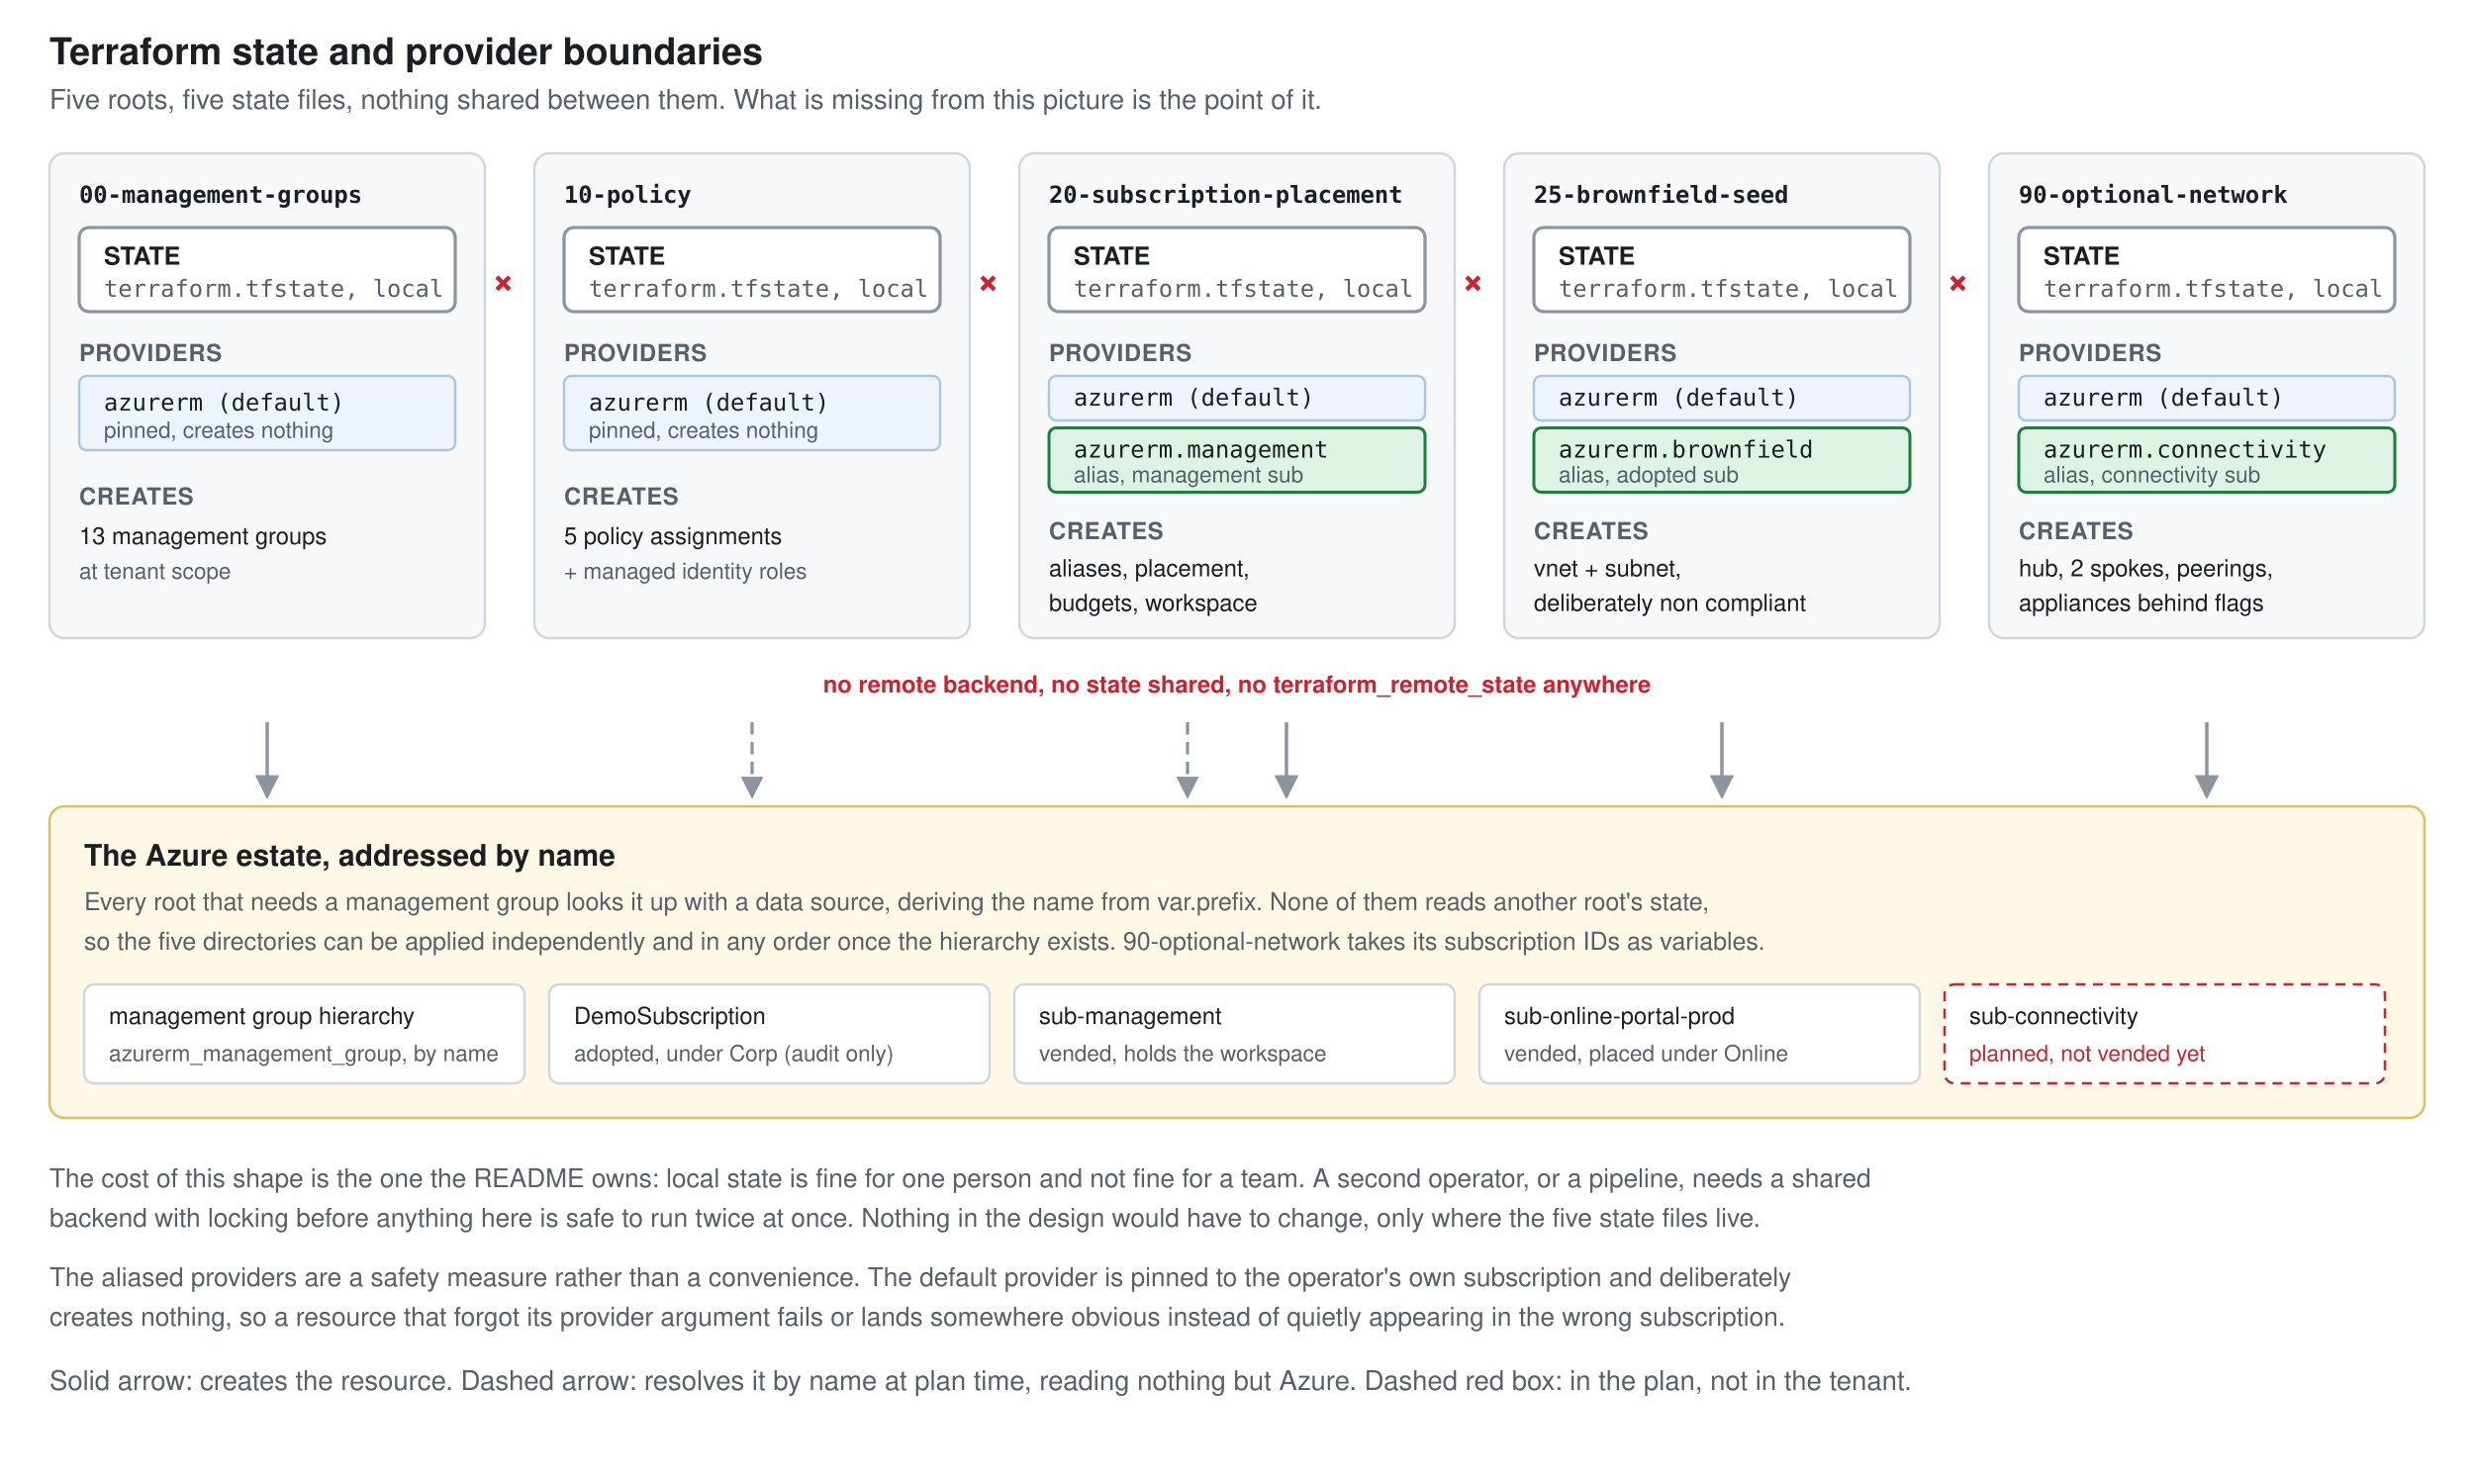
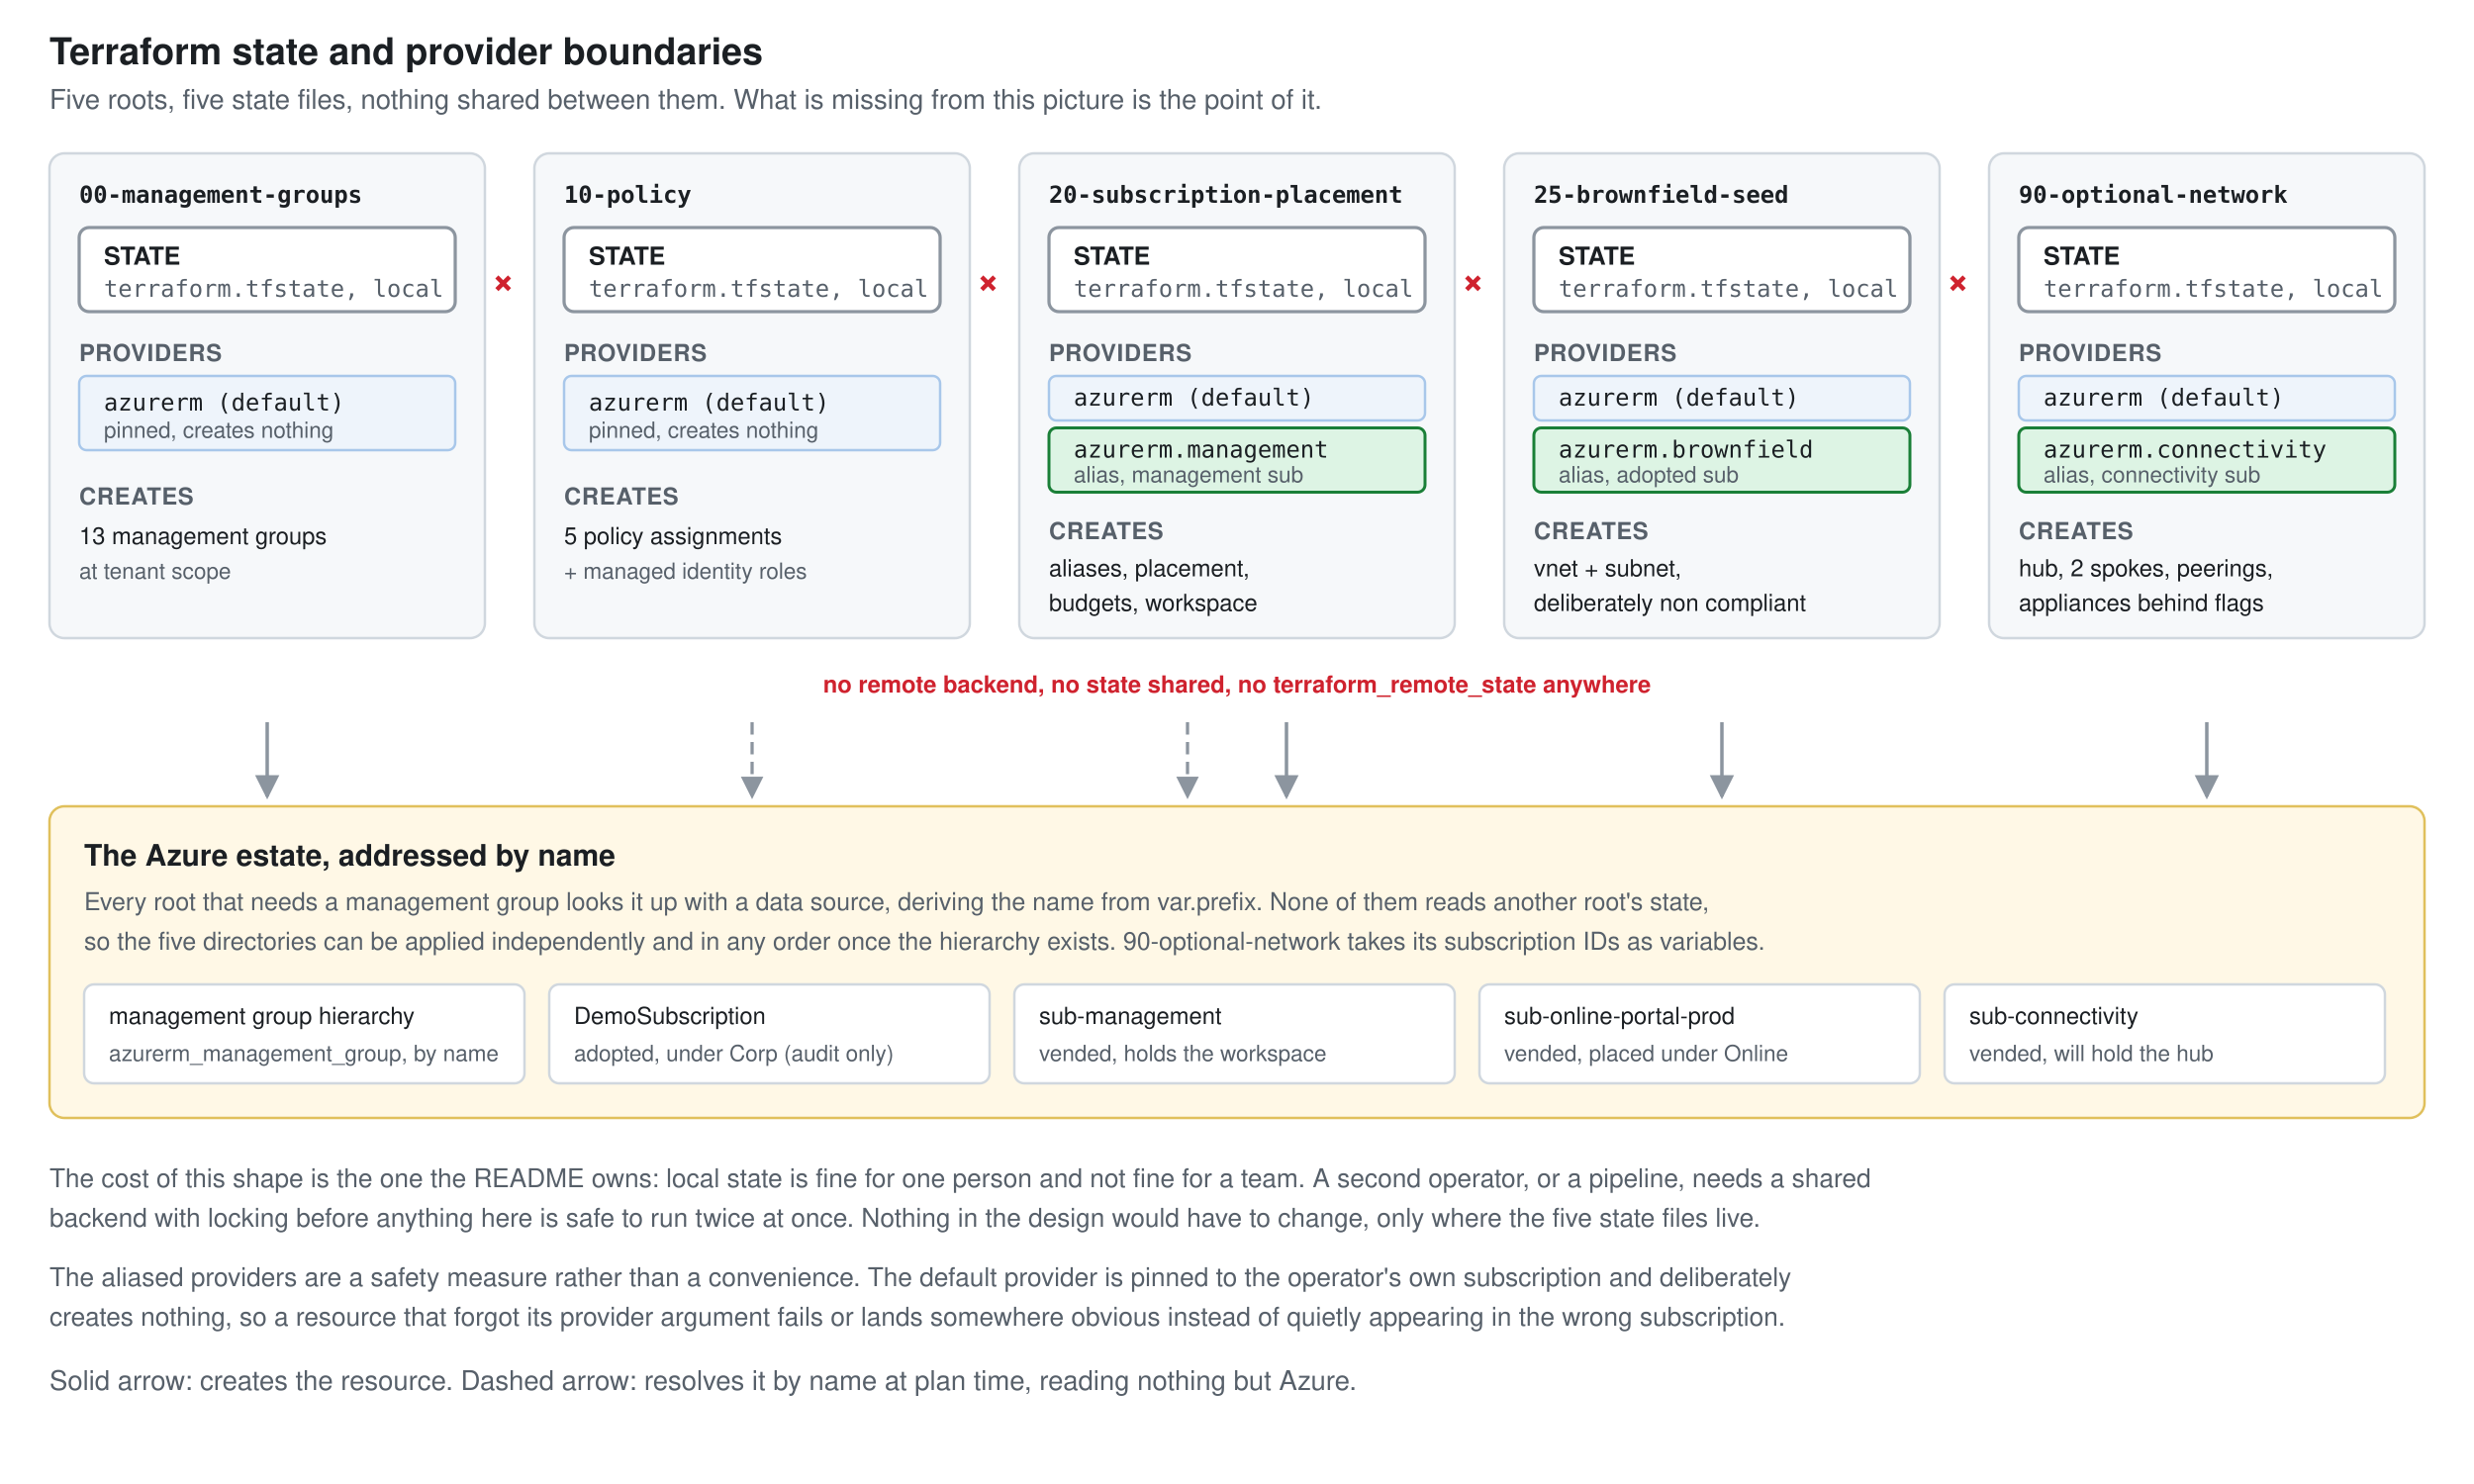
<svg xmlns="http://www.w3.org/2000/svg" viewBox="0 0 1000 600" width="1000" height="600" font-family="ui-sans-serif, -apple-system, Segoe UI, Helvetica, Arial, sans-serif">
  <style>
    .card   { fill: #f6f8fa; stroke: #d0d7de; stroke-width: 1; rx: 6; }
    .state  { fill: #ffffff; stroke: #8c959f; stroke-width: 1.3; rx: 4; }
    .prov   { fill: #eef4fb; stroke: #a8c7ea; stroke-width: 1; rx: 3; }
    .alias  { fill: #ddf4e4; stroke: #1a7f37; stroke-width: 1.2; rx: 3; }
    .estate { fill: #fff8e6; stroke: #e0c05c; stroke-width: 1; rx: 6; }
    .sub    { fill: #ffffff; stroke: #d0d7de; stroke-width: 1; rx: 4; }
-     .subp   { fill: #ffffff; stroke: #cf222e; stroke-width: 1; rx: 4; stroke-dasharray: 4 3; }
    .title  { fill: #1b1f23; font-size: 15px; font-weight: 700; }
    .cap    { fill: #57606a; font-size: 11px; }
    .dir    { fill: #1b1f23; font-size: 9.5px; font-weight: 700; font-family: ui-monospace, SFMono-Regular, Menlo, Consolas, monospace; }
    .sthead { fill: #1b1f23; font-size: 10px; font-weight: 700; }
    .stf    { fill: #57606a; font-size: 9.5px; font-family: ui-monospace, SFMono-Regular, Menlo, Consolas, monospace; }
    .hd     { fill: #57606a; font-size: 9.5px; font-weight: 700; letter-spacing: 0.3px; }
    .pv     { fill: #1b1f23; font-size: 9.5px; font-family: ui-monospace, SFMono-Regular, Menlo, Consolas, monospace; }
    .pvn    { fill: #57606a; font-size: 9px; }
    .mk     { fill: #1b1f23; font-size: 9.5px; }
    .estl   { fill: #1b1f23; font-size: 12px; font-weight: 600; }
    .estn   { fill: #57606a; font-size: 10px; }
    .nox    { fill: #cf222e; font-size: 15px; font-weight: 700; }
    .noxl   { fill: #cf222e; font-size: 9.5px; font-weight: 700; }
-     .plan   { fill: #cf222e; font-size: 9px; }
    .flow   { stroke: #8c959f; stroke-width: 1.4; fill: none; }
    .look   { stroke: #8c959f; stroke-width: 1.3; fill: none; stroke-dasharray: 5 3; }
    .note   { fill: #57606a; font-size: 10.5px; }
    .bg     { fill: #ffffff; }
    .mkf    { fill: #8c959f; }

    /* Readable on a dark page. GitHub renders this from the reader's
       browser setting, so the diagram follows the surrounding theme. */
    @media (prefers-color-scheme: dark) {
      .card   { fill: #262e3a; stroke: #3d4653; stroke-width: 1; rx: 6; }
      .state  { fill: #232a35; stroke: #808b98; stroke-width: 1.3; rx: 4; }
      .prov   { fill: #1a2b3d; stroke: #5288bd; stroke-width: 1; rx: 3; }
      .alias  { fill: #14321f; stroke: #46c464; stroke-width: 1.2; rx: 3; }
      .estate { fill: #2f2917; stroke: #907a33; stroke-width: 1; rx: 6; }
      .sub    { fill: #232a35; stroke: #3d4653; stroke-width: 1; rx: 4; }
-       .subp   { fill: #232a35; stroke: #ff8a80; stroke-width: 1; rx: 4; stroke-dasharray: 4 3; }
      .title  { fill: #e8eef4; font-size: 15px; font-weight: 700; }
      .cap    { fill: #a7b1bd; font-size: 11px; }
      .dir    { fill: #e8eef4; font-size: 9.5px; font-weight: 700; font-family: ui-monospace, SFMono-Regular, Menlo, Consolas, monospace; }
      .sthead { fill: #e8eef4; font-size: 10px; font-weight: 700; }
      .stf    { fill: #a7b1bd; font-size: 9.5px; font-family: ui-monospace, SFMono-Regular, Menlo, Consolas, monospace; }
      .hd     { fill: #a7b1bd; font-size: 9.5px; font-weight: 700; letter-spacing: 0.3px; }
      .pv     { fill: #e8eef4; font-size: 9.5px; font-family: ui-monospace, SFMono-Regular, Menlo, Consolas, monospace; }
      .pvn    { fill: #a7b1bd; font-size: 9px; }
      .mk     { fill: #e8eef4; font-size: 9.5px; }
      .estl   { fill: #e8eef4; font-size: 12px; font-weight: 600; }
      .estn   { fill: #a7b1bd; font-size: 10px; }
      .nox    { fill: #ff8a80; font-size: 15px; font-weight: 700; }
      .noxl   { fill: #ff8a80; font-size: 9.5px; font-weight: 700; }
-       .plan   { fill: #ff8a80; font-size: 9px; }
      .flow   { stroke: #808b98; stroke-width: 1.4; fill: none; }
      .look   { stroke: #808b98; stroke-width: 1.3; fill: none; stroke-dasharray: 5 3; }
      .note   { fill: #a7b1bd; font-size: 10.5px; }
      .bg     { fill: #1b212b; }
      .mkf    { fill: #808b98; }
    }
  </style>
  <defs>
    <marker id="a3" viewBox="0 0 8 8" refX="7" refY="4" markerWidth="7" markerHeight="7" orient="auto">
      <path d="M 0 0 L 8 4 L 0 8 z" class="mkf" />
    </marker>
  </defs>
  <rect class="bg" x="0" y="0" width="1000" height="600" />
  <text class="title" x="20" y="26">Terraform state and provider boundaries</text>
  <text class="cap" x="20" y="44">Five roots, five state files, nothing shared between them. What is missing from this picture is the point of it.</text>
  <rect class="card" x="20" y="62" width="176" height="196" />
  <text class="dir" x="32" y="82">00-management-groups</text>
  <rect class="state" x="32" y="92" width="152" height="34" />
  <text class="sthead" x="42" y="107">STATE</text>
  <text class="stf" x="42" y="120">terraform.tfstate, local</text>
  <text class="hd" x="32" y="146">PROVIDERS</text>
  <rect class="prov" x="32" y="152" width="152" height="30" />
  <text class="pv" x="42" y="166">azurerm (default)</text>
  <text class="pvn" x="42" y="177">pinned, creates nothing</text>
  <text class="hd" x="32" y="204">CREATES</text>
  <text class="mk" x="32" y="220">13 management groups</text>
  <text class="pvn" x="32" y="234">at tenant scope</text>
  <rect class="card" x="216" y="62" width="176" height="196" />
  <text class="dir" x="228" y="82">10-policy</text>
  <rect class="state" x="228" y="92" width="152" height="34" />
  <text class="sthead" x="238" y="107">STATE</text>
  <text class="stf" x="238" y="120">terraform.tfstate, local</text>
  <text class="hd" x="228" y="146">PROVIDERS</text>
  <rect class="prov" x="228" y="152" width="152" height="30" />
  <text class="pv" x="238" y="166">azurerm (default)</text>
  <text class="pvn" x="238" y="177">pinned, creates nothing</text>
  <text class="hd" x="228" y="204">CREATES</text>
  <text class="mk" x="228" y="220">5 policy assignments</text>
  <text class="pvn" x="228" y="234">+ managed identity roles</text>
  <rect class="card" x="412" y="62" width="176" height="196" />
  <text class="dir" x="424" y="82">20-subscription-placement</text>
  <rect class="state" x="424" y="92" width="152" height="34" />
  <text class="sthead" x="434" y="107">STATE</text>
  <text class="stf" x="434" y="120">terraform.tfstate, local</text>
  <text class="hd" x="424" y="146">PROVIDERS</text>
  <rect class="prov" x="424" y="152" width="152" height="18" />
  <text class="pv" x="434" y="164">azurerm (default)</text>
  <rect class="alias" x="424" y="173" width="152" height="26" />
  <text class="pv" x="434" y="185">azurerm.management</text>
  <text class="pvn" x="434" y="195">alias, management sub</text>
  <text class="hd" x="424" y="218">CREATES</text>
  <text class="mk" x="424" y="233">aliases, placement,</text>
  <text class="mk" x="424" y="247">budgets, workspace</text>
  <rect class="card" x="608" y="62" width="176" height="196" />
  <text class="dir" x="620" y="82">25-brownfield-seed</text>
  <rect class="state" x="620" y="92" width="152" height="34" />
  <text class="sthead" x="630" y="107">STATE</text>
  <text class="stf" x="630" y="120">terraform.tfstate, local</text>
  <text class="hd" x="620" y="146">PROVIDERS</text>
  <rect class="prov" x="620" y="152" width="152" height="18" />
  <text class="pv" x="630" y="164">azurerm (default)</text>
  <rect class="alias" x="620" y="173" width="152" height="26" />
  <text class="pv" x="630" y="185">azurerm.brownfield</text>
  <text class="pvn" x="630" y="195">alias, adopted sub</text>
  <text class="hd" x="620" y="218">CREATES</text>
  <text class="mk" x="620" y="233">vnet + subnet,</text>
  <text class="mk" x="620" y="247">deliberately non compliant</text>
  <rect class="card" x="804" y="62" width="176" height="196" />
  <text class="dir" x="816" y="82">90-optional-network</text>
  <rect class="state" x="816" y="92" width="152" height="34" />
  <text class="sthead" x="826" y="107">STATE</text>
  <text class="stf" x="826" y="120">terraform.tfstate, local</text>
  <text class="hd" x="816" y="146">PROVIDERS</text>
  <rect class="prov" x="816" y="152" width="152" height="18" />
  <text class="pv" x="826" y="164">azurerm (default)</text>
  <rect class="alias" x="816" y="173" width="152" height="26" />
  <text class="pv" x="826" y="185">azurerm.connectivity</text>
  <text class="pvn" x="826" y="195">alias, connectivity sub</text>
  <text class="hd" x="816" y="218">CREATES</text>
  <text class="mk" x="816" y="233">hub, 2 spokes, peerings,</text>
  <text class="mk" x="816" y="247">appliances behind flags</text>
  <text class="nox" x="199" y="118">×</text>
  <text class="nox" x="395" y="118">×</text>
  <text class="nox" x="591" y="118">×</text>
  <text class="nox" x="787" y="118">×</text>
  <text class="noxl" x="500" y="280" text-anchor="middle">no remote backend, no state shared, no terraform_remote_state anywhere</text>
  <path class="flow" d="M 108 292 L 108 322" marker-end="url(#a3)" />
  <path class="look" d="M 304 292 L 304 322" marker-end="url(#a3)" />
  <path class="look" d="M 480 292 L 480 322" marker-end="url(#a3)" />
  <path class="flow" d="M 520 292 L 520 322" marker-end="url(#a3)" />
  <path class="flow" d="M 696 292 L 696 322" marker-end="url(#a3)" />
  <path class="flow" d="M 892 292 L 892 322" marker-end="url(#a3)" />
  <rect class="estate" x="20" y="326" width="960" height="126" />
  <text class="estl" x="34" y="350">The Azure estate, addressed by name</text>
  <text class="estn" x="34" y="368">Every root that needs a management group looks it up with a data source, deriving the name from var.prefix. None of them reads another root's state,</text>
  <text class="estn" x="34" y="384">so the five directories can be applied independently and in any order once the hierarchy exists. 90-optional-network takes its subscription IDs as variables.</text>
  <rect class="sub" x="34" y="398" width="178" height="40" />
  <text class="mk" x="44" y="414">management group hierarchy</text>
  <text class="pvn" x="44" y="429">azurerm_management_group, by name</text>
  <rect class="sub" x="222" y="398" width="178" height="40" />
  <text class="mk" x="232" y="414">DemoSubscription</text>
  <text class="pvn" x="232" y="429">adopted, under Corp (audit only)</text>
  <rect class="sub" x="410" y="398" width="178" height="40" />
  <text class="mk" x="420" y="414">sub-management</text>
  <text class="pvn" x="420" y="429">vended, holds the workspace</text>
  <rect class="sub" x="598" y="398" width="178" height="40" />
  <text class="mk" x="608" y="414">sub-online-portal-prod</text>
  <text class="pvn" x="608" y="429">vended, placed under Online</text>
-   <rect class="subp" x="786" y="398" width="178" height="40" />
+   <rect class="sub" x="786" y="398" width="178" height="40" />
  <text class="mk" x="796" y="414">sub-connectivity</text>
-   <text class="plan" x="796" y="429">planned, not vended yet</text>
+   <text class="pvn" x="796" y="429">vended, will hold the hub</text>
  <text class="note" x="20" y="480">The cost of this shape is the one the README owns: local state is fine for one person and not fine for a team. A second operator, or a pipeline, needs a shared</text>
  <text class="note" x="20" y="496">backend with locking before anything here is safe to run twice at once. Nothing in the design would have to change, only where the five state files live.</text>
  <text class="note" x="20" y="520">The aliased providers are a safety measure rather than a convenience. The default provider is pinned to the operator's own subscription and deliberately</text>
  <text class="note" x="20" y="536">creates nothing, so a resource that forgot its provider argument fails or lands somewhere obvious instead of quietly appearing in the wrong subscription.</text>
-   <text class="cap" x="20" y="562">Solid arrow: creates the resource. Dashed arrow: resolves it by name at plan time, reading nothing but Azure. Dashed red box: in the plan, not in the tenant.</text>
+   <text class="cap" x="20" y="562">Solid arrow: creates the resource. Dashed arrow: resolves it by name at plan time, reading nothing but Azure.</text>
</svg>
